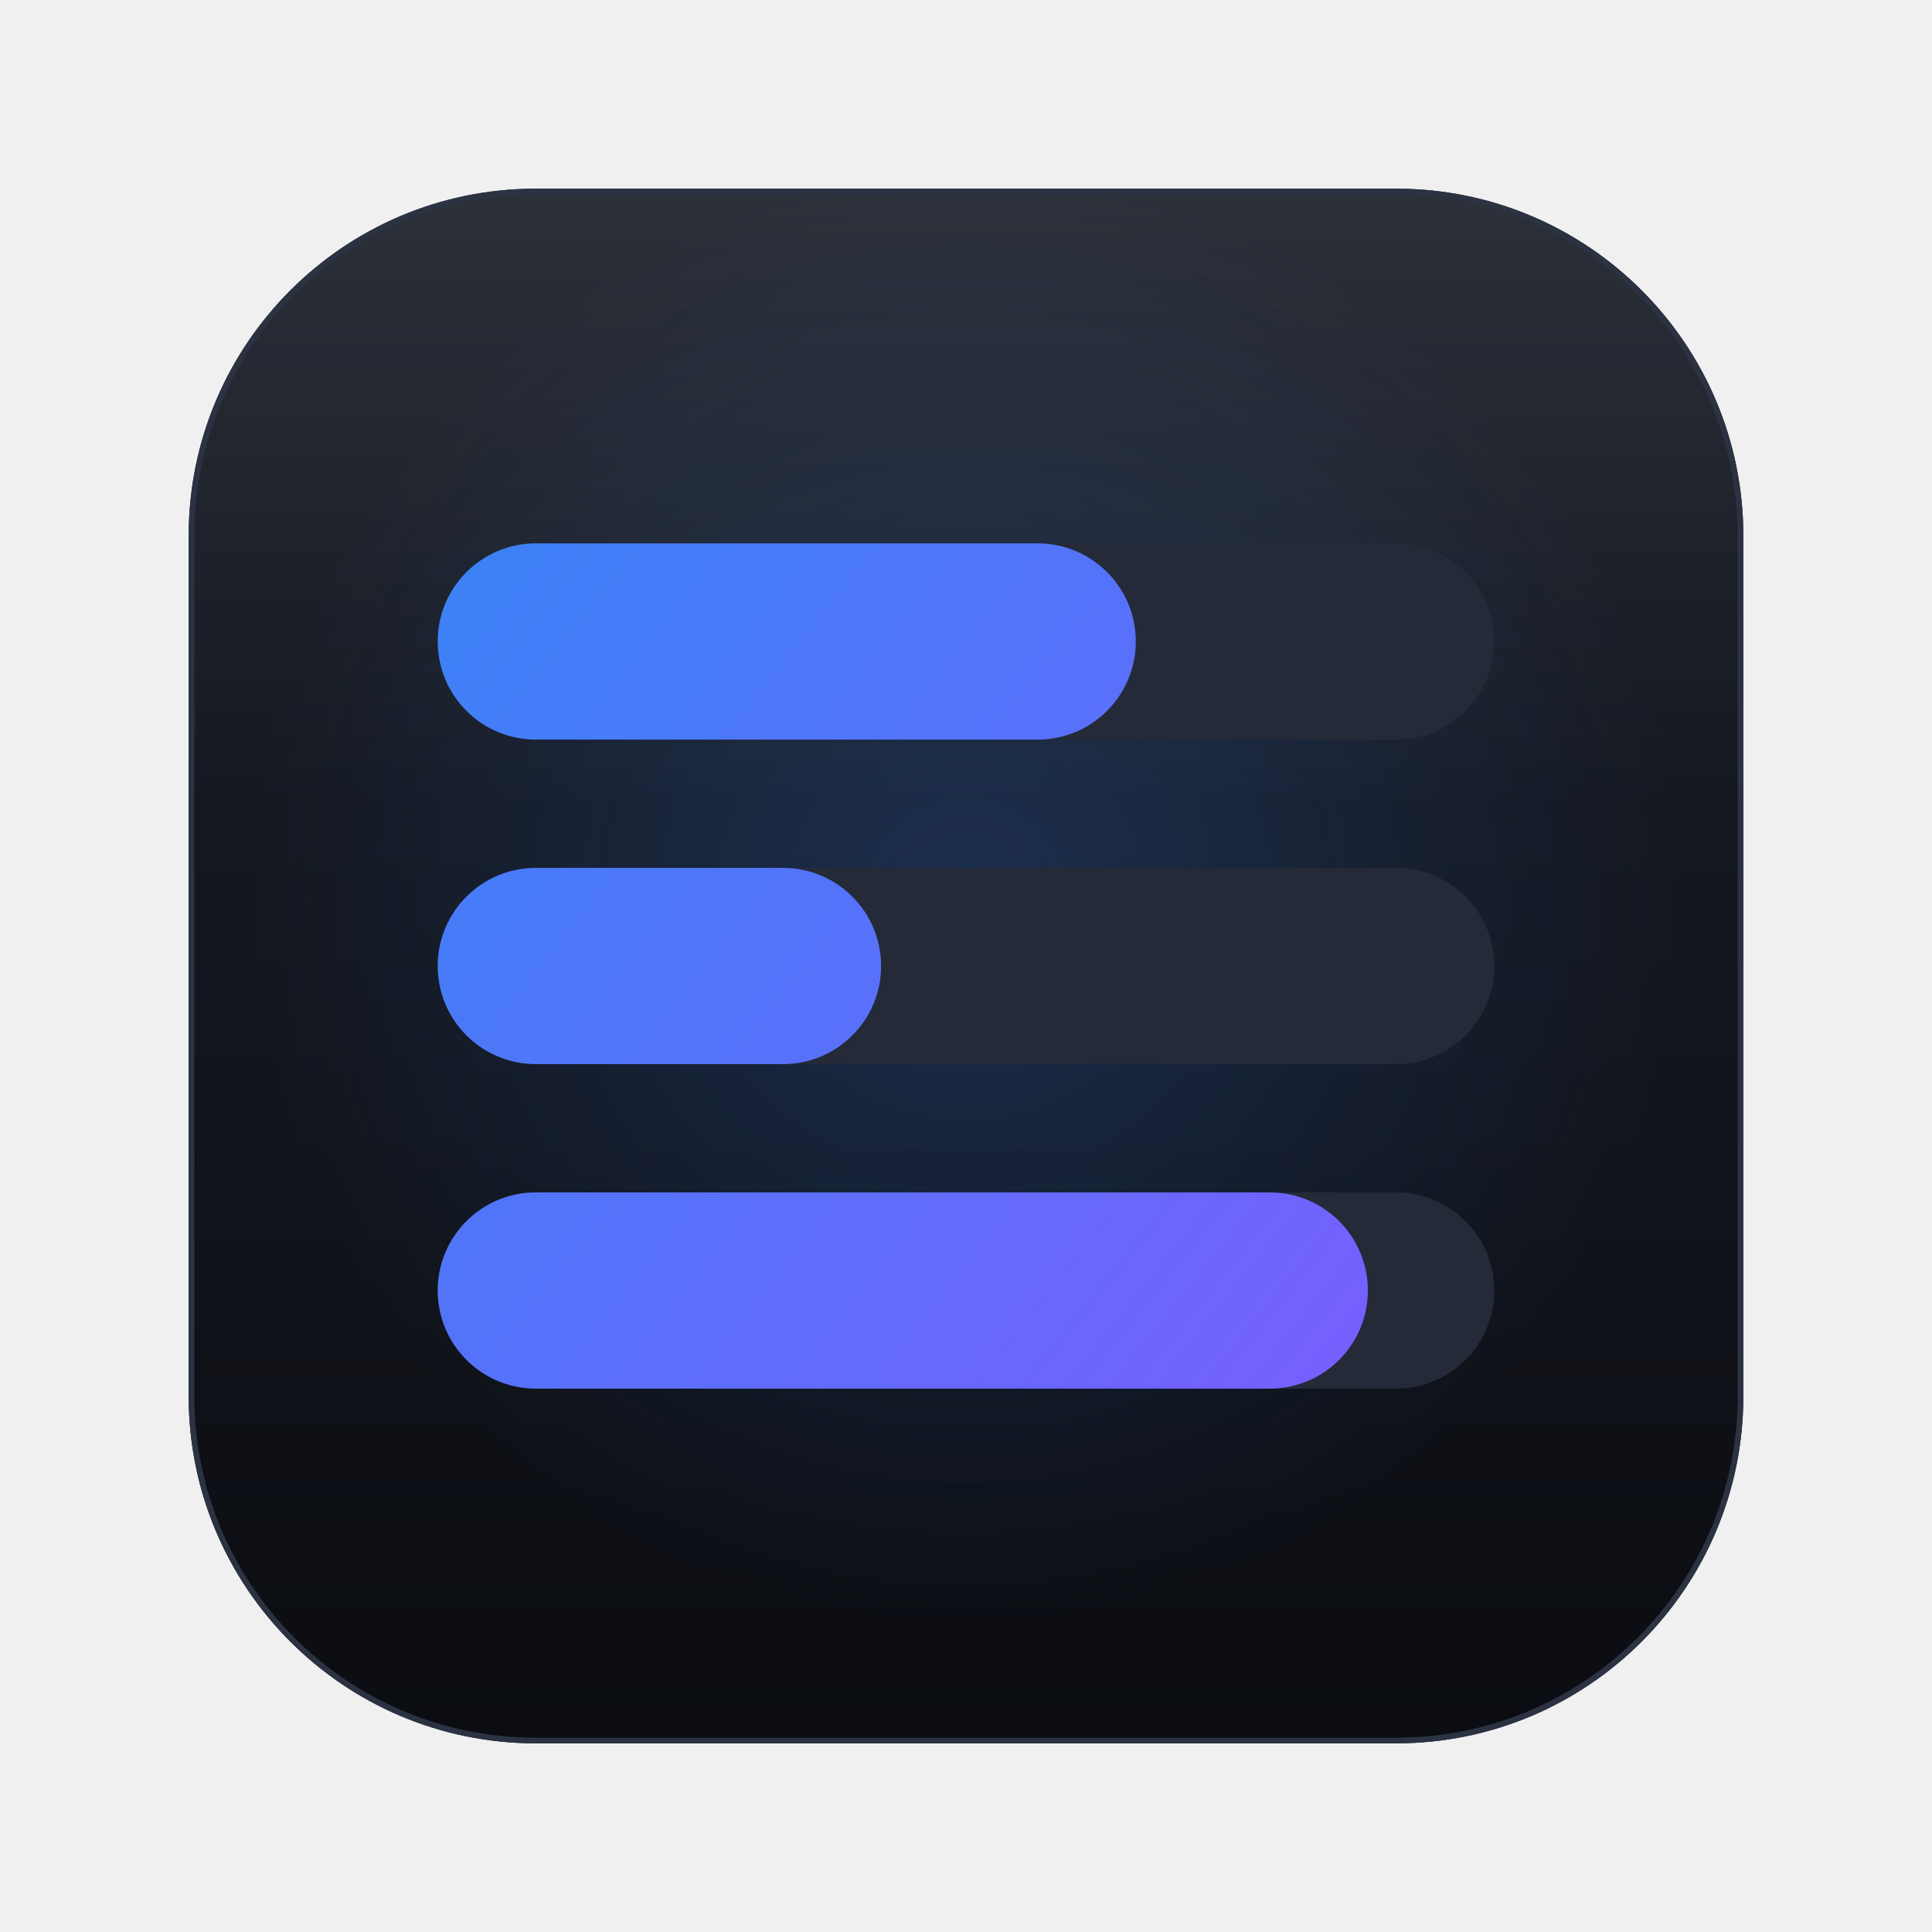
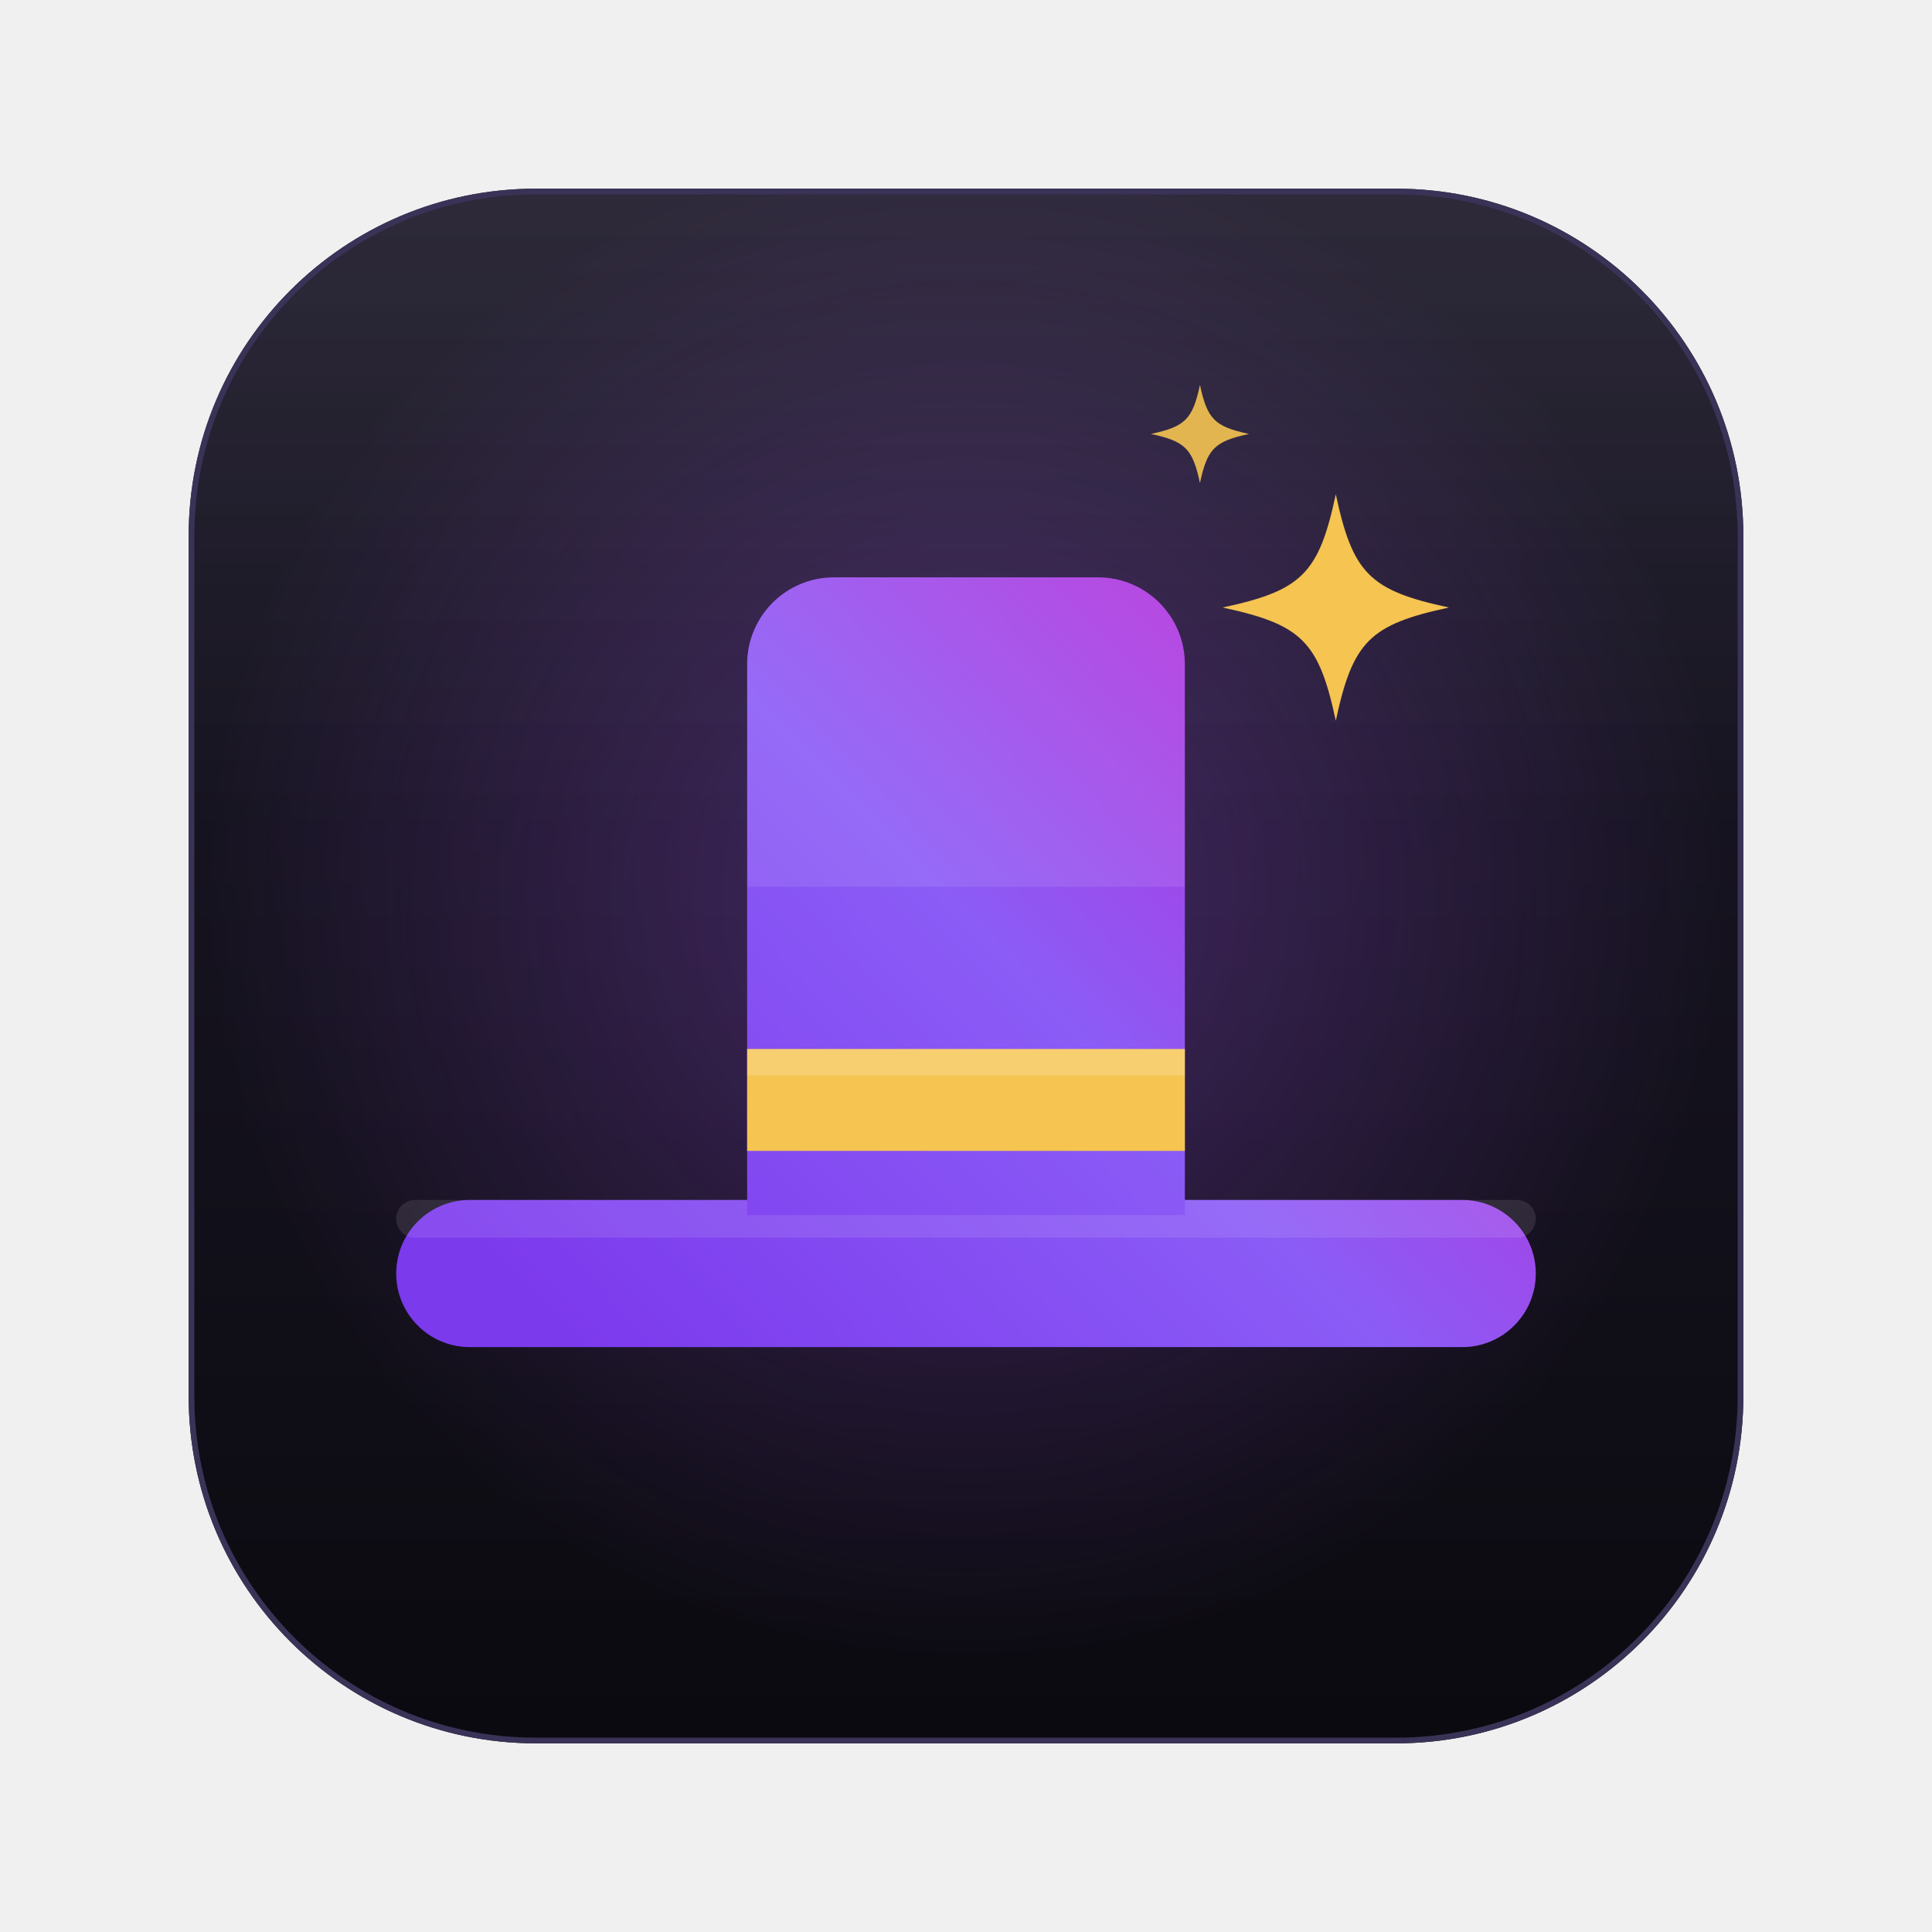
<svg xmlns="http://www.w3.org/2000/svg" width="1024" height="1024" viewBox="0 0 1024 1024" fill="none">
  <defs>
    <linearGradient id="body" x1="512" y1="100" x2="512" y2="924" gradientUnits="userSpaceOnUse">
-       <stop offset="0" stop-color="#1A1E28" />
-       <stop offset="1" stop-color="#0B0D12" />
+       <stop offset="0" stop-color="#1E1A2B" />
+       <stop offset="1" stop-color="#0B0A10" />
    </linearGradient>
-     <linearGradient id="accent" x1="232" y1="288" x2="792" y2="736" gradientUnits="userSpaceOnUse">
-       <stop offset="0" stop-color="#3B82F6" />
-       <stop offset="1" stop-color="#7C5CFF" />
+     <linearGradient id="accent" x1="300" y1="708" x2="724" y2="296" gradientUnits="userSpaceOnUse">
+       <stop offset="0" stop-color="#7C3AED" />
+       <stop offset="0.52" stop-color="#8B5CF6" />
+       <stop offset="1" stop-color="#C026D3" />
    </linearGradient>
-     <radialGradient id="glow" cx="512" cy="476" r="384" gradientUnits="userSpaceOnUse">
-       <stop offset="0" stop-color="#3B82F6" stop-opacity="0.22" />
-       <stop offset="1" stop-color="#3B82F6" stop-opacity="0" />
+     <radialGradient id="glow" cx="512" cy="476" r="404" gradientUnits="userSpaceOnUse">
+       <stop offset="0" stop-color="#A855F7" stop-opacity="0.32" />
+       <stop offset="1" stop-color="#A855F7" stop-opacity="0" />
    </radialGradient>
    <linearGradient id="sheen" x1="512" y1="100" x2="512" y2="430" gradientUnits="userSpaceOnUse">
-       <stop offset="0" stop-color="#FFFFFF" stop-opacity="0.08" />
+       <stop offset="0" stop-color="#FFFFFF" stop-opacity="0.07" />
      <stop offset="1" stop-color="#FFFFFF" stop-opacity="0" />
    </linearGradient>
-     <clipPath id="squircle">
+     <clipPath id="sq">
      <rect x="100" y="100" width="824" height="824" rx="184" />
    </clipPath>
+     <clipPath id="crown">
+       <path d="M396 644 V352 a46 46 0 0 1 46 -46 H582 a46 46 0 0 1 46 46 V644 Z" />
+     </clipPath>
  </defs>
-   <g clip-path="url(#squircle)">
+   <g clip-path="url(#sq)">
    <rect x="100" y="100" width="824" height="824" fill="url(#body)" />
    <rect x="100" y="100" width="824" height="824" fill="url(#glow)" />
    <rect x="100" y="100" width="824" height="330" fill="url(#sheen)" />
-     <g>
-       <rect x="232" y="288" width="560" height="104" rx="52" fill="#242A37" />
-       <rect x="232" y="288" width="370" height="104" rx="52" fill="url(#accent)" />
-       <rect x="232" y="460" width="560" height="104" rx="52" fill="#242A37" />
-       <rect x="232" y="460" width="235" height="104" rx="52" fill="url(#accent)" />
-       <rect x="232" y="632" width="560" height="104" rx="52" fill="#242A37" />
-       <rect x="232" y="632" width="493" height="104" rx="52" fill="url(#accent)" />
+     <rect x="210" y="636" width="604" height="78" rx="39" fill="url(#accent)" />
+     <rect x="210" y="636" width="604" height="20" rx="10" fill="#FFFFFF" opacity="0.10" />
+     <path d="M396 644 V352 a46 46 0 0 1 46 -46 H582 a46 46 0 0 1 46 46 V644 Z" fill="url(#accent)" />
+     <g clip-path="url(#crown)">
+       <path d="M396 470 V352 a46 46 0 0 1 46 -46 H582 a46 46 0 0 1 46 46 V470 Z" fill="#FFFFFF" opacity="0.09" />
+       <rect x="396" y="556" width="232" height="54" fill="#F5C451" />
+       <rect x="396" y="556" width="232" height="14" fill="#FFFFFF" opacity="0.18" />
+     </g>
+     <g transform="translate(708 322)">
+       <path d="M0 -60 C 9 -18, 18 -9, 60 0 C 18 9, 9 18, 0 60 C -9 18, -18 9, -60 0 C -18 -9, -9 -18, 0 -60 Z" fill="#F5C451" />
+     </g>
+     <g transform="translate(636 230)">
+       <path d="M0 -26 C 3.9 -7.8, 7.8 -3.9, 26 0 C 7.8 3.9, 3.9 7.8, 0 26 C -3.9 7.8, -7.8 3.9, -26 0 C -7.8 -3.9, -3.9 -7.8, 0 -26 Z" fill="#F5C451" opacity="0.9" />
    </g>
  </g>
-   <rect x="101.5" y="101.5" width="821" height="821" rx="182.5" fill="none" stroke="#2B3242" stroke-width="3" />
+   <rect x="101.5" y="101.5" width="821" height="821" rx="182.5" fill="none" stroke="#3A3357" stroke-width="3" />
</svg>
